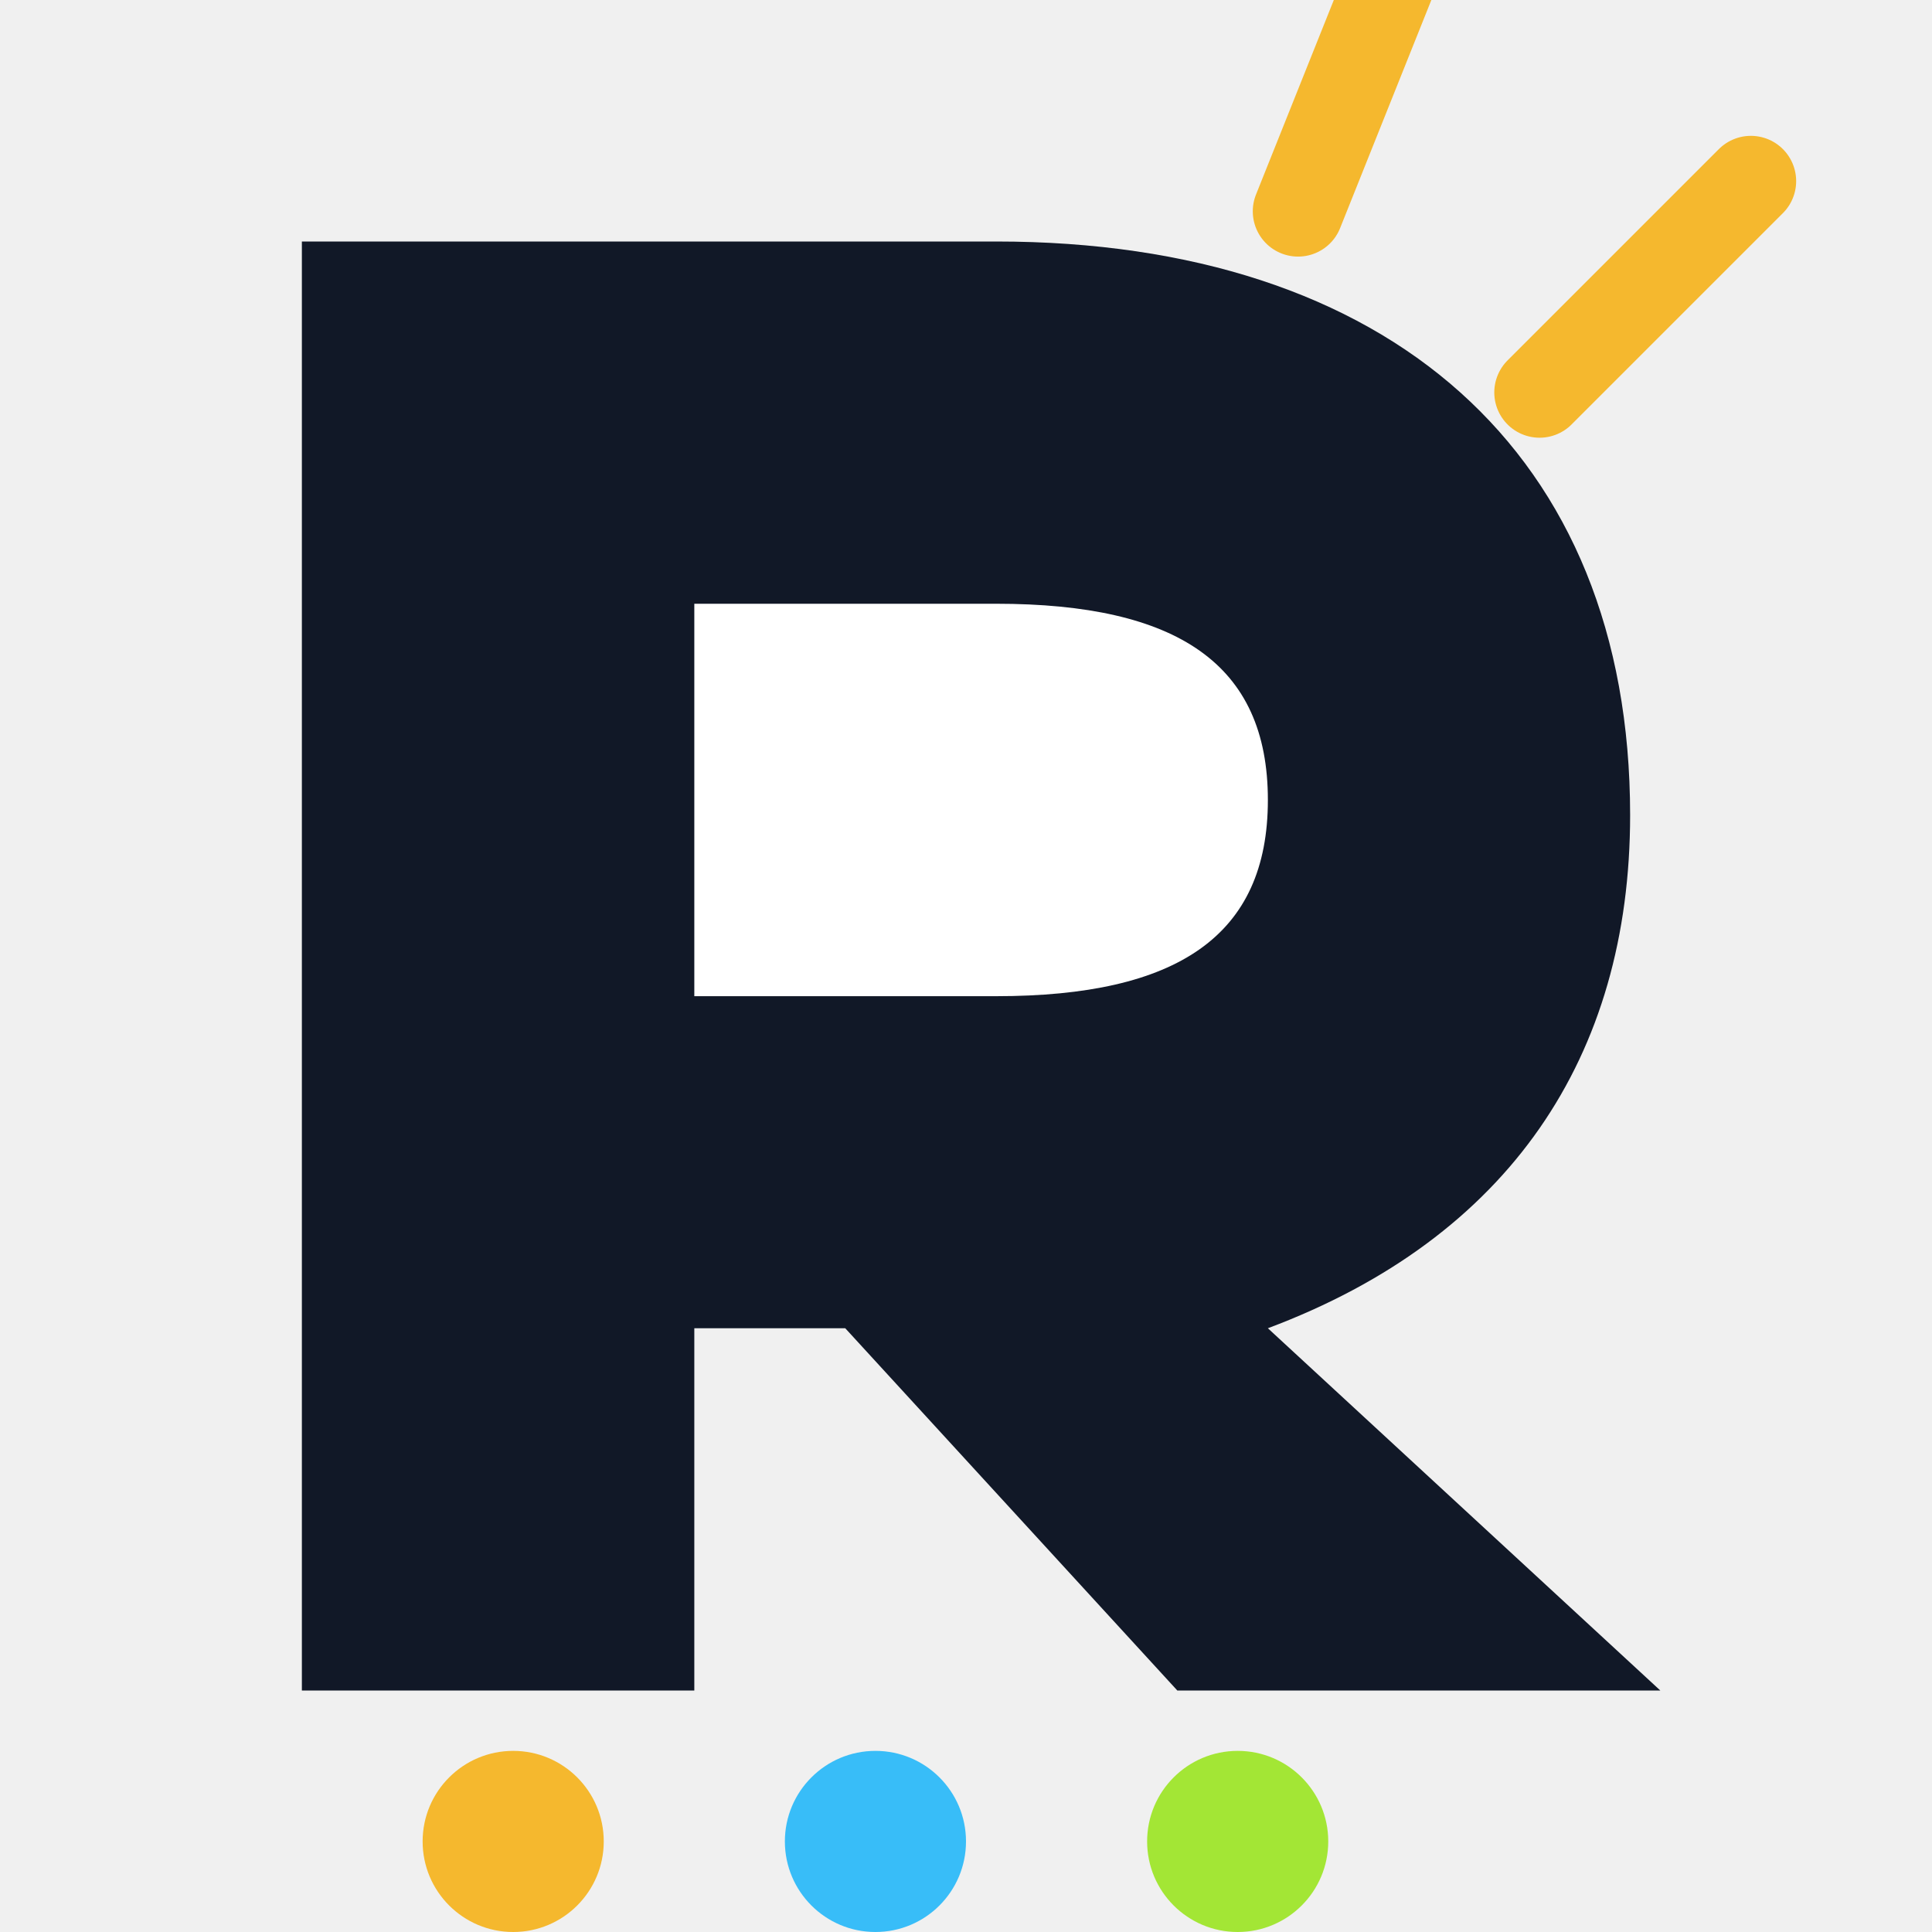
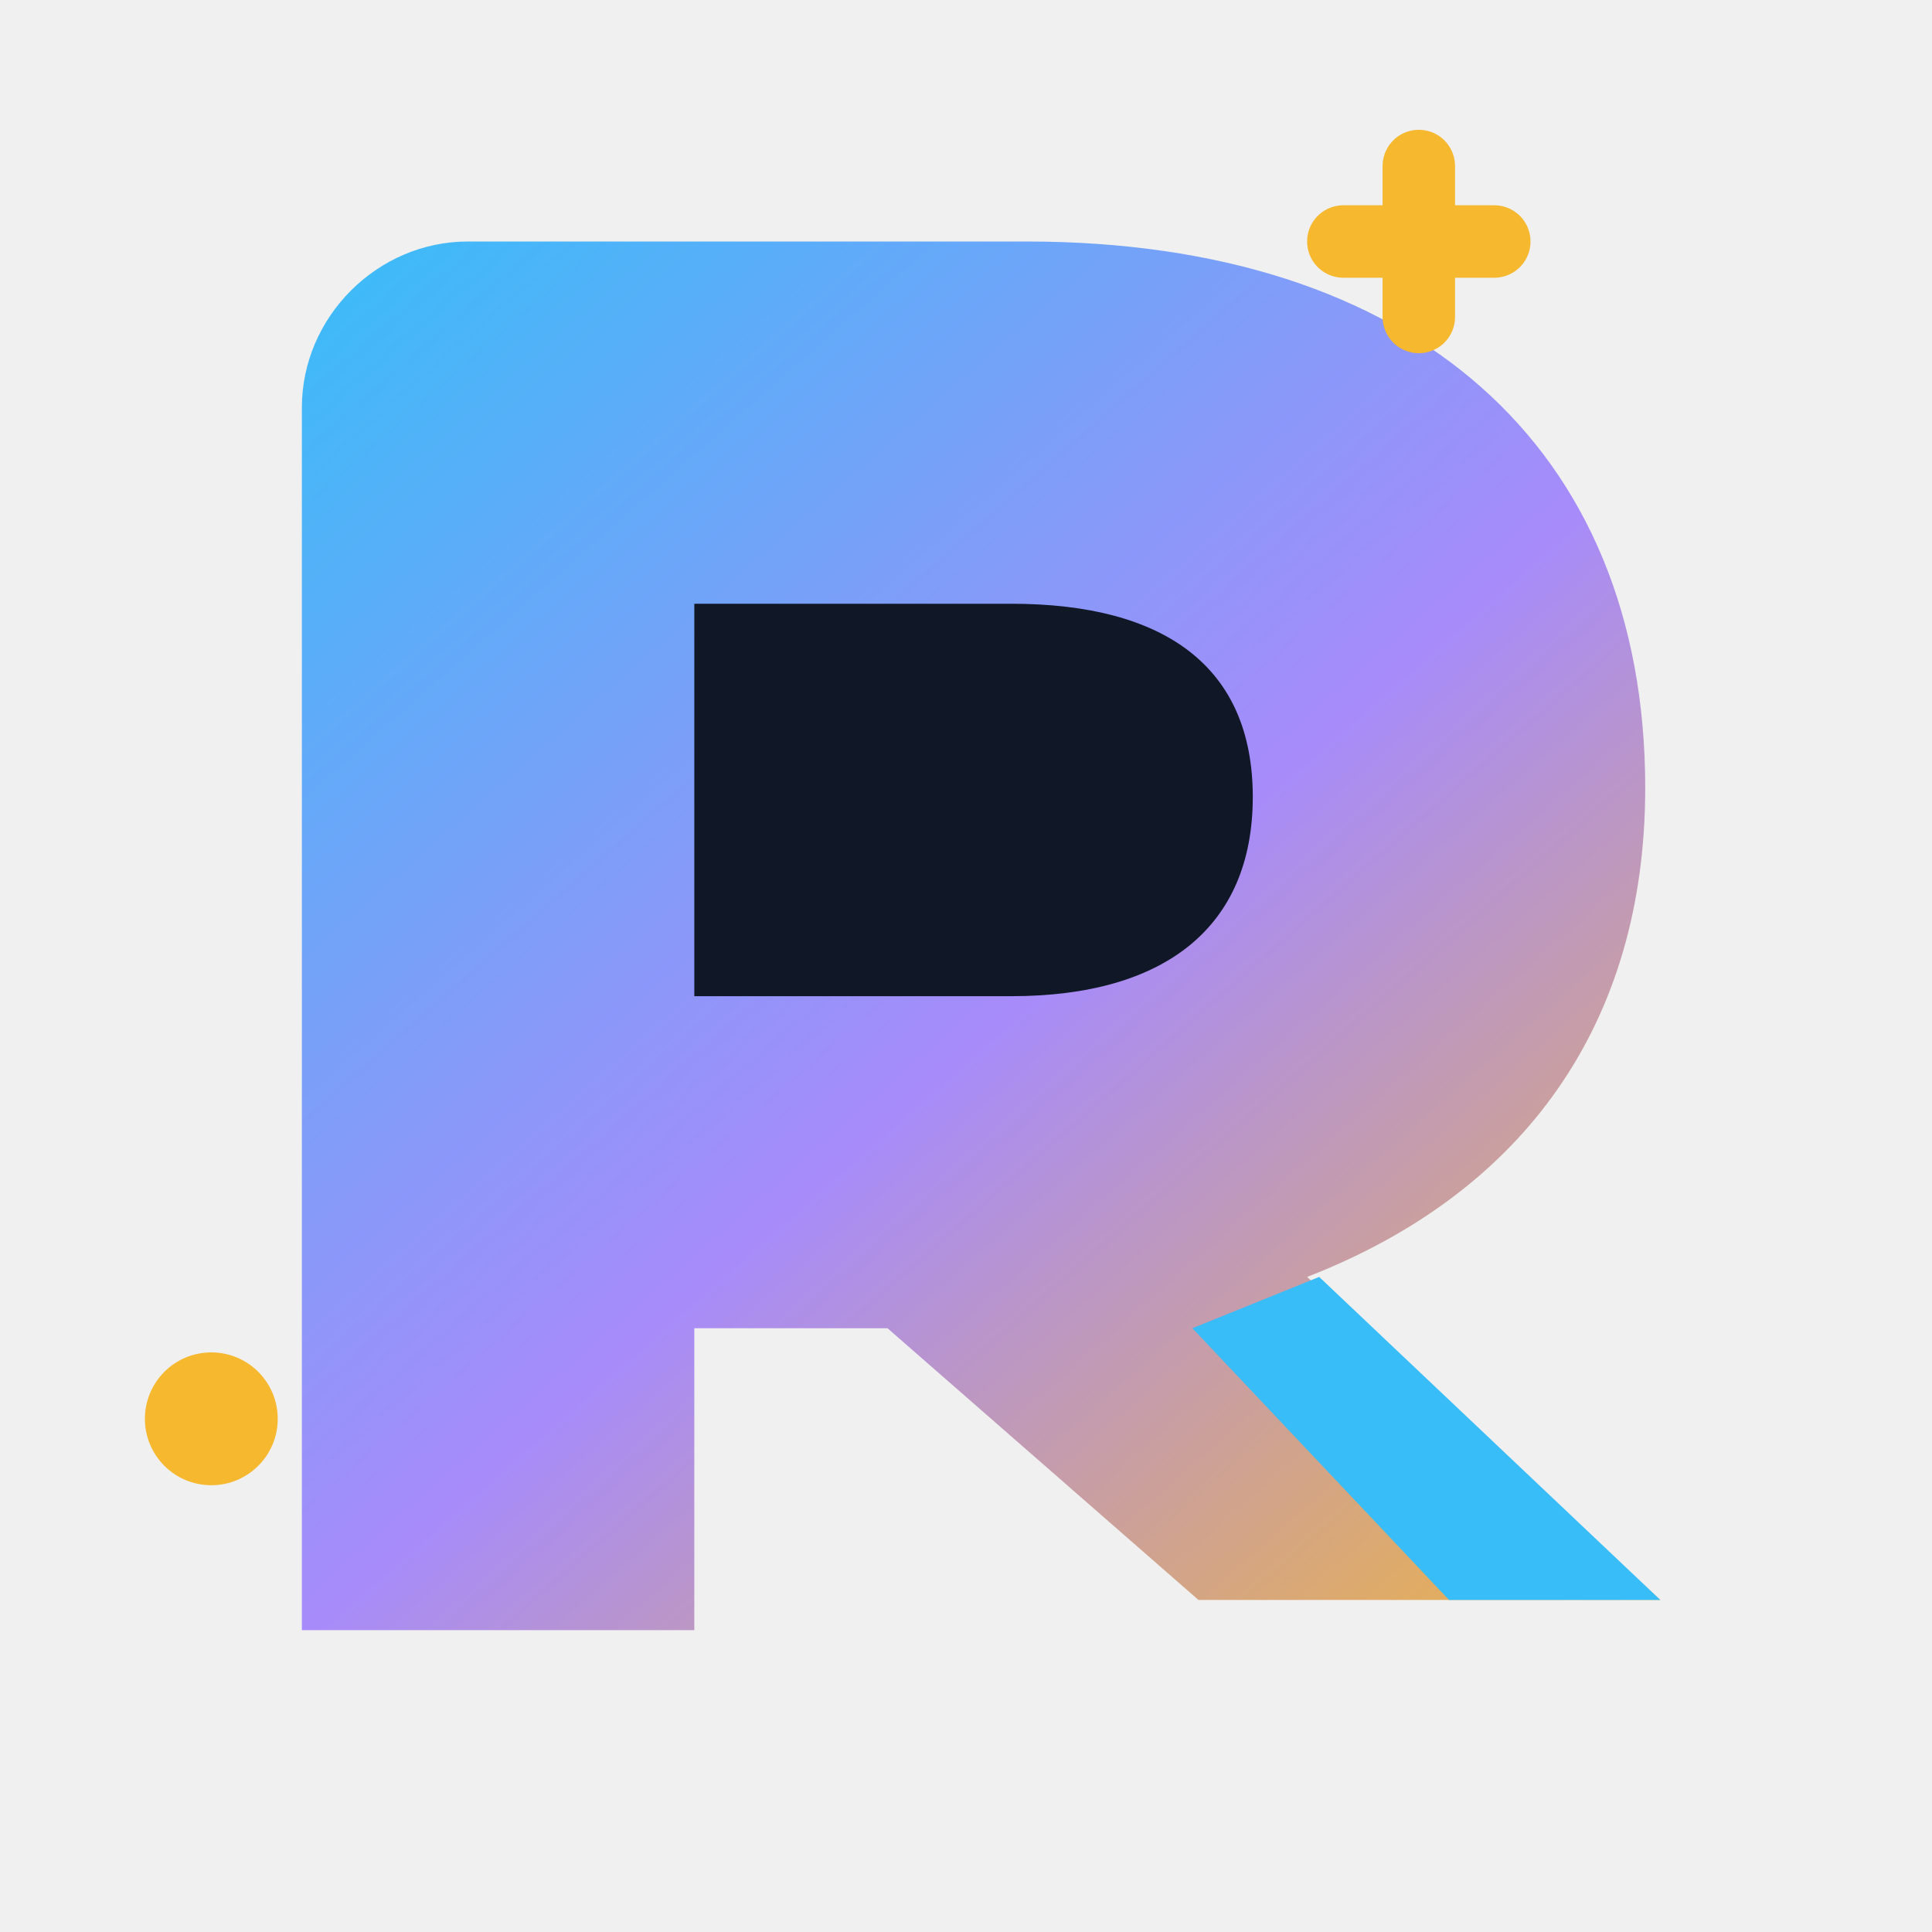
<svg xmlns="http://www.w3.org/2000/svg" viewBox="0 0 64 64">
-   <path d="M10 56V8h23c13 0 21 7 21 19 0 8-4 14-12 17l13 12H39L28 44h-5v12H10Z" fill="#111827" />
-   <path d="M23 20v13h10c6 0 9-2 9-6.5S39 20 33 20H23Z" fill="#ffffff" />
-   <path d="M43 7l4-10M51 13l7-7" stroke="#F5B82E" stroke-width="3" stroke-linecap="round" />
-   <circle cx="17" cy="61" r="3" fill="#F5B82E" />
-   <circle cx="29" cy="61" r="3" fill="#38BDF8" />
-   <circle cx="41" cy="61" r="3" fill="#A3E635" />
+   <defs>
+     <linearGradient id="r" x1="10" y1="8" x2="54" y2="58" gradientUnits="userSpaceOnUse">
+       <stop stop-color="#38BDF8" />
+       <stop offset=".52" stop-color="#A78BFA" />
+       <stop offset="1" stop-color="#F5B82E" />
+     </linearGradient>
+   </defs>
+   <path d="M10 54V13.5C10 10.5 12.5 8 15.5 8H34c12.8 0 20.5 6.8 20.5 18.1 0 7.8-4 13.4-11.2 16.2L55 53H39.7L29.4 44H23v10H10Z" fill="url(#r)" />
+   <path d="M23 20v13h10.5c5.1 0 8-2.3 8-6.6S38.6 20 33.5 20H23Z" fill="#101827" />
+   <path d="M39.5 44 48 53h7l-11.3-10.7" fill="#38BDF8" />
+   <path d="M47 5.5v5M44.5 8h5" stroke="#F5B82E" stroke-width="2.4" stroke-linecap="round" />
+   <circle cx="7" cy="47" r="2.2" fill="#F5B82E" />
</svg>
